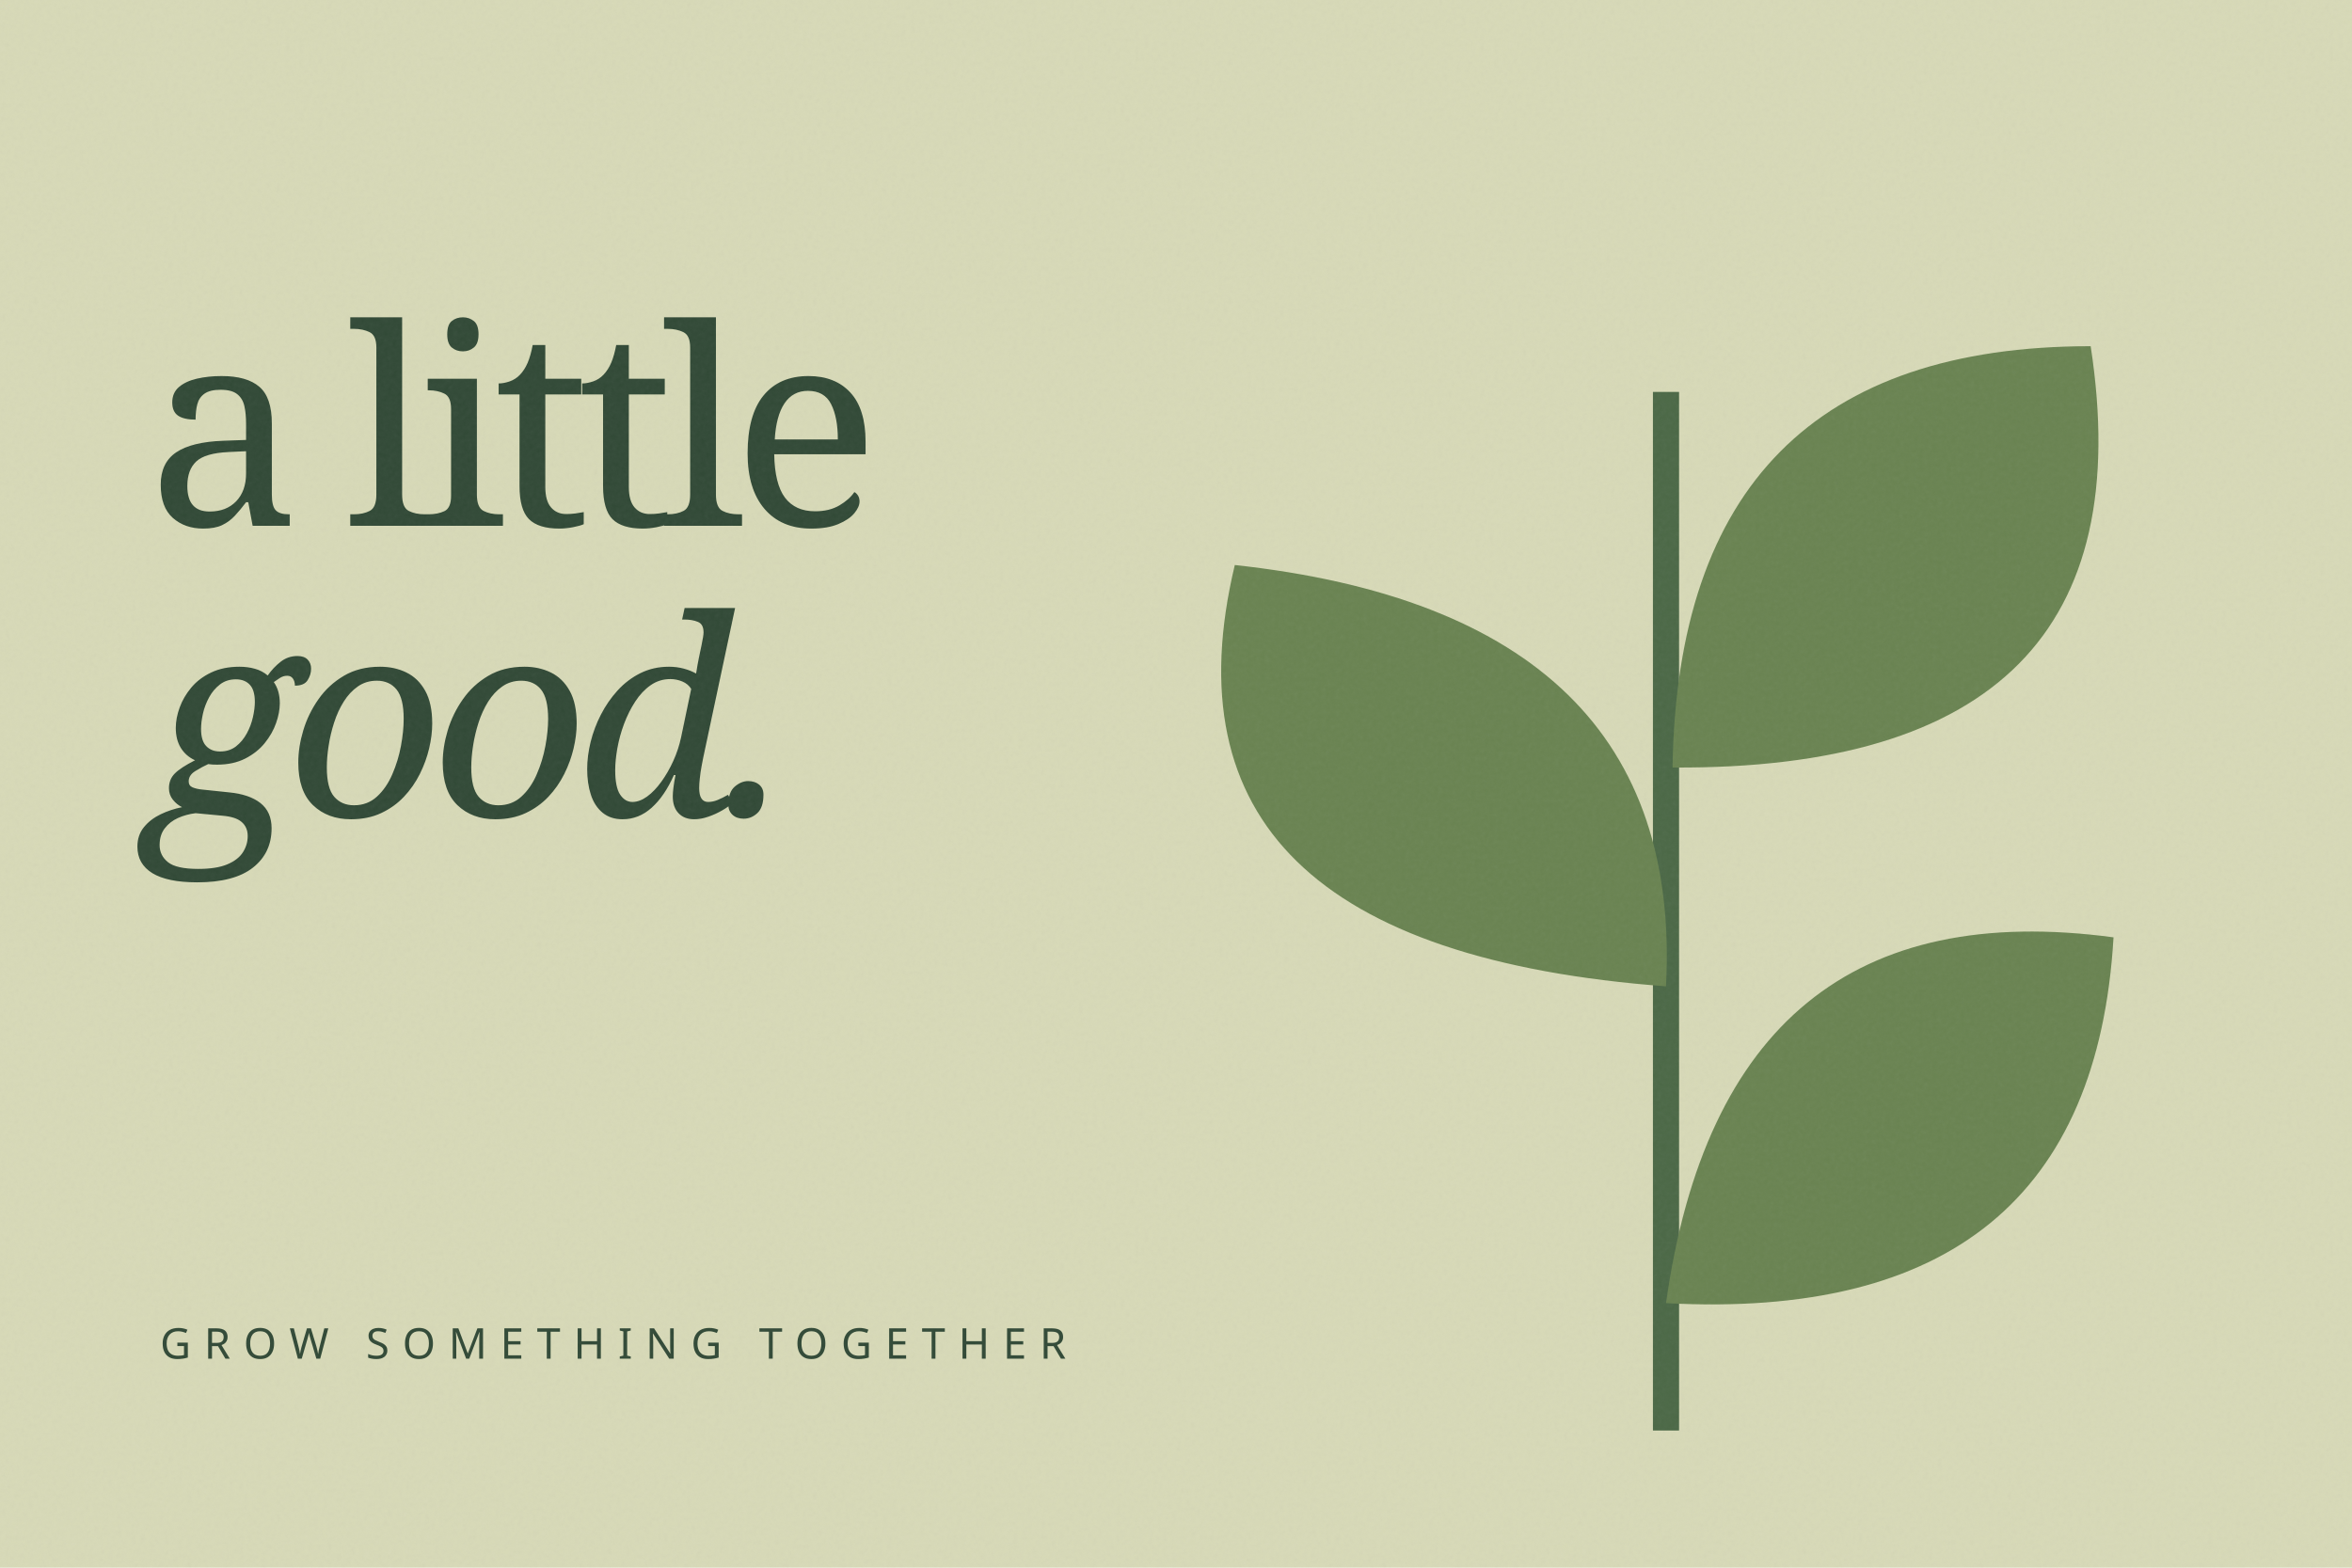
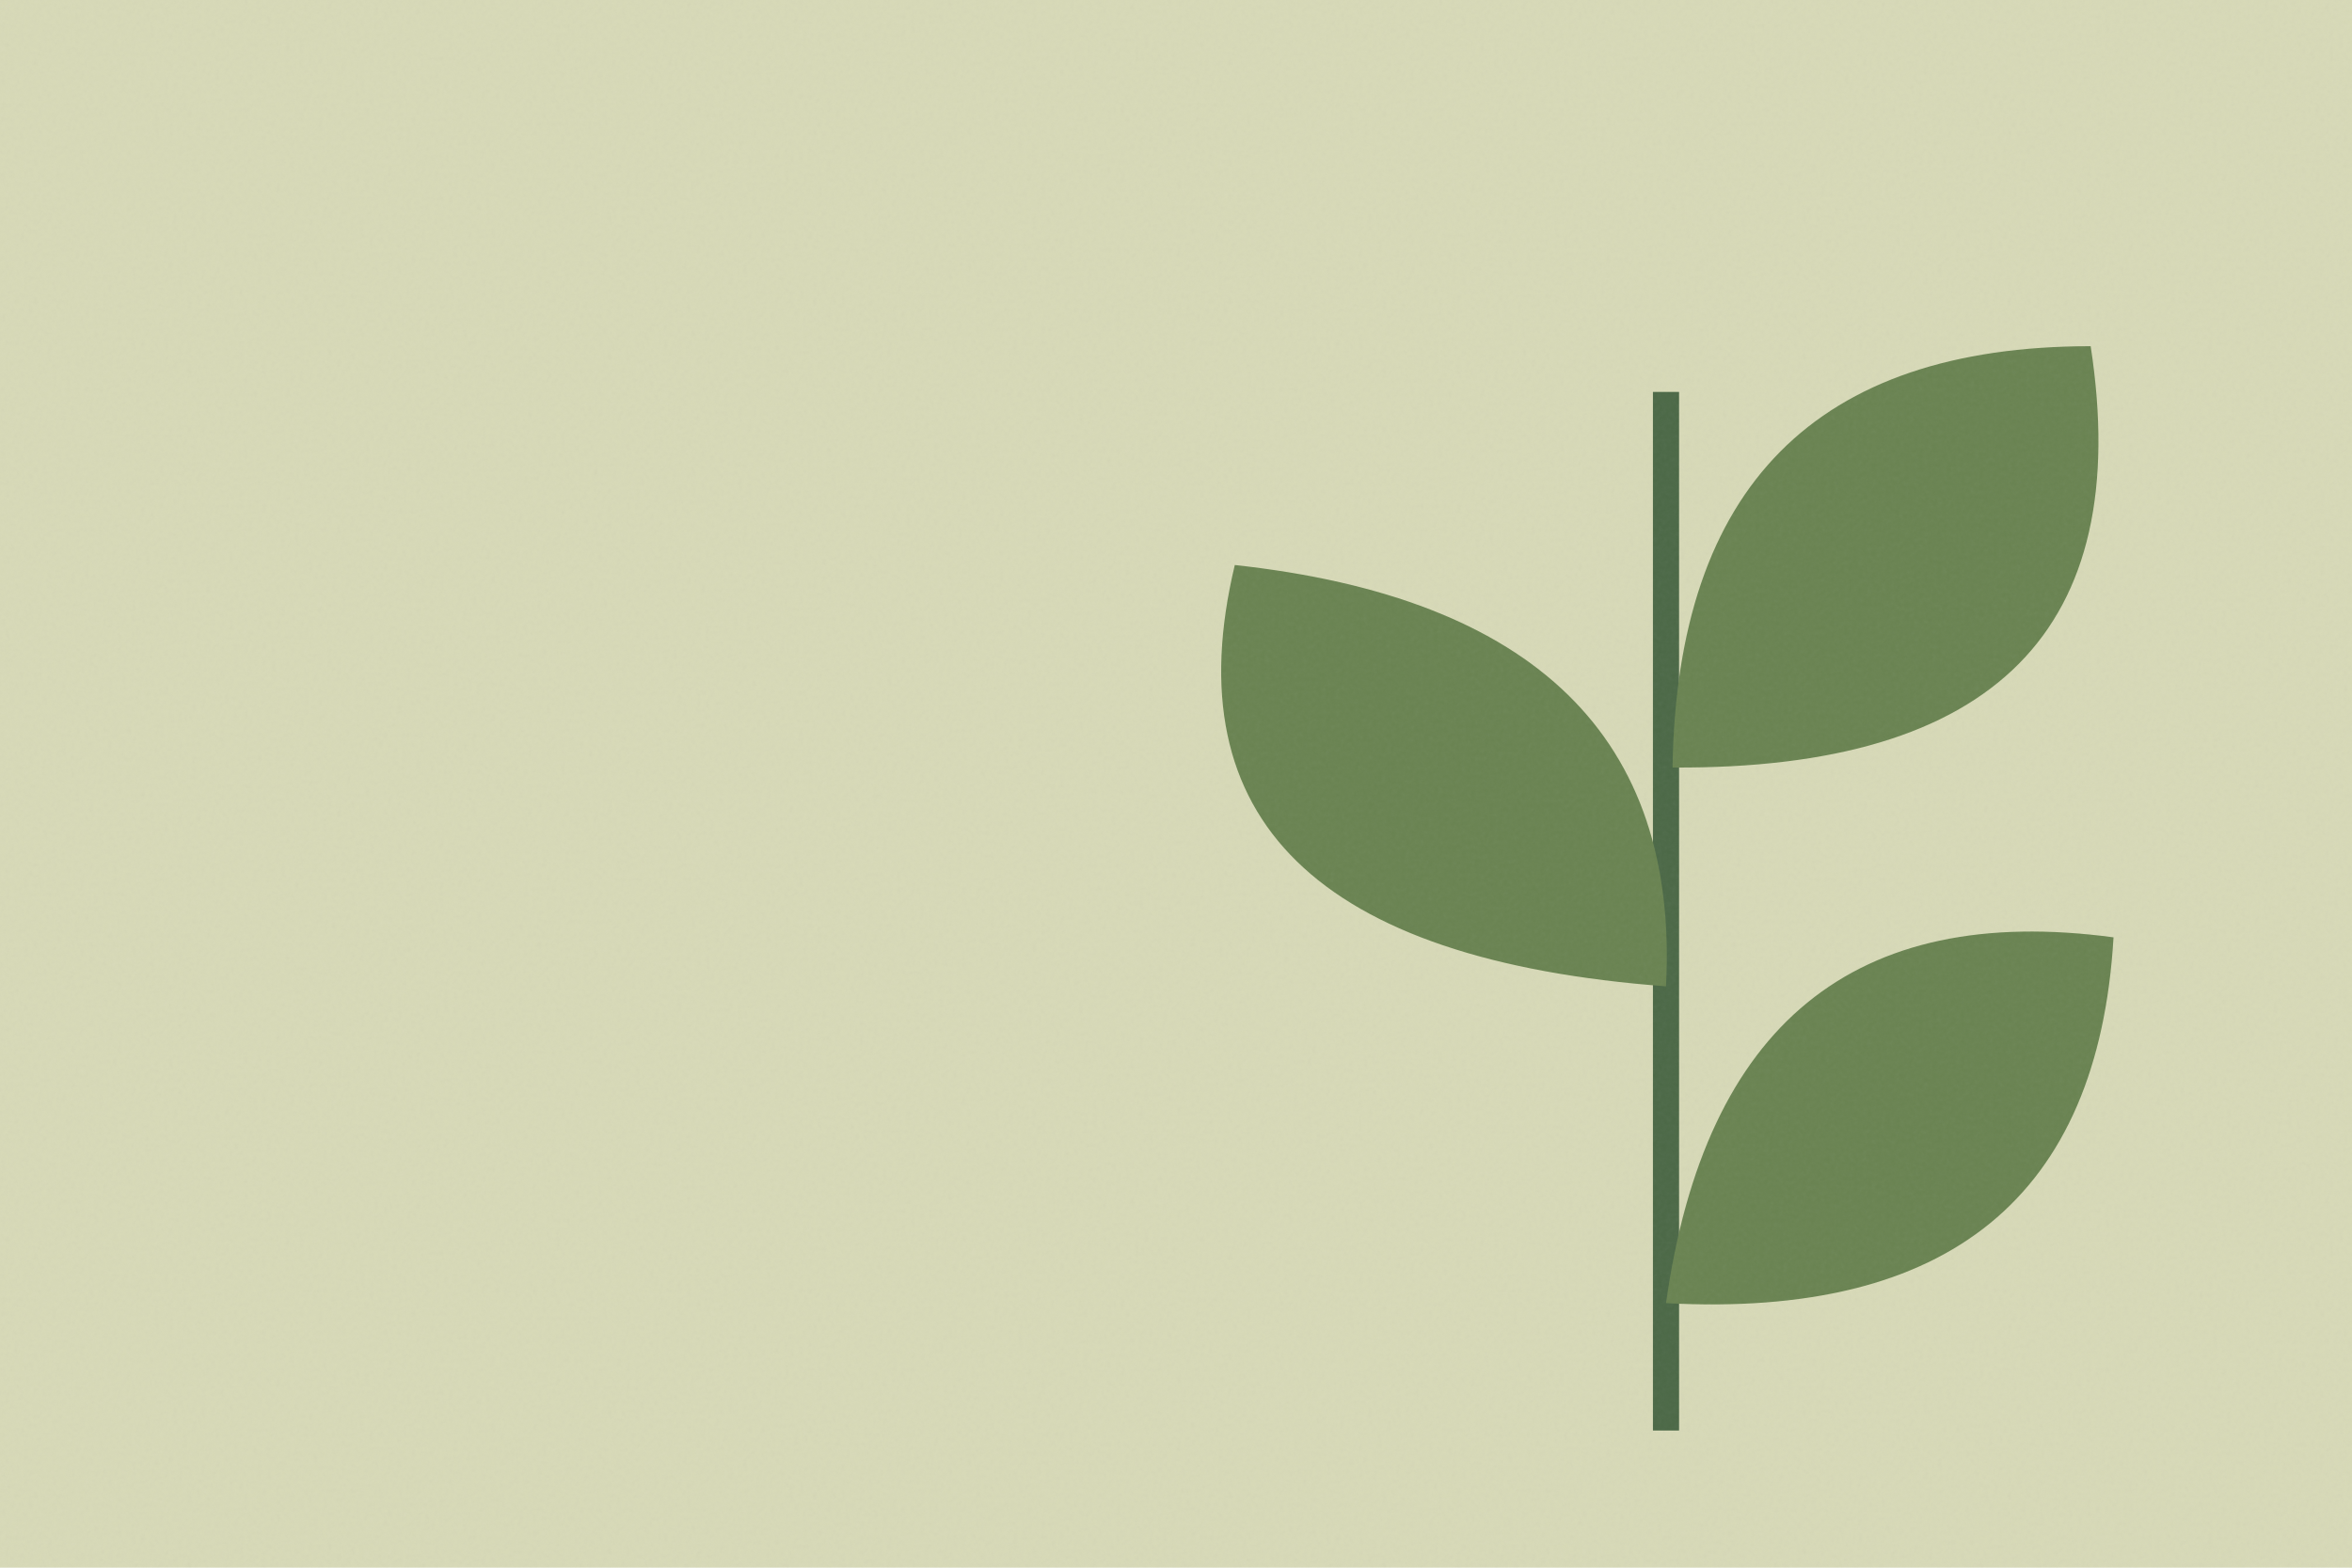
<svg xmlns="http://www.w3.org/2000/svg" width="720" height="480" viewBox="0 0 720 480">
  <defs>
    <filter id="grain">
      <feTurbulence type="fractalNoise" baseFrequency=".7" numOctaves="3" stitchTiles="stitch" />
      <feColorMatrix type="saturate" values="0" />
    </filter>
  </defs>
  <rect width="720" height="480" fill="#d7d9b7" />
  <path d="M510 438V120" stroke="#4b6846" stroke-width="8" />
  <path d="M510 302Q350 290 378 173q138 15 132 129M512 235q148 1 128-129-126 0-128 129M510 399q130 7 137-112-119-16-137 112" fill="#698351" />
-   <g fill="#314936" font-family="Georgia,serif" font-size="84" letter-spacing="-4">
-     <text x="45" y="161">a little</text>
-     <text x="45" y="250" font-style="italic">good.</text>
-   </g>
-   <text x="49" y="416" fill="#314936" font-family="sans-serif" font-size="13" letter-spacing="4">GROW SOMETHING TOGETHER</text>
+   <g fill="#314936" font-family="Georgia,serif" font-size="84" letter-spacing="-4" />
  <rect width="720" height="480" filter="url(#grain)" opacity=".055" />
</svg>
